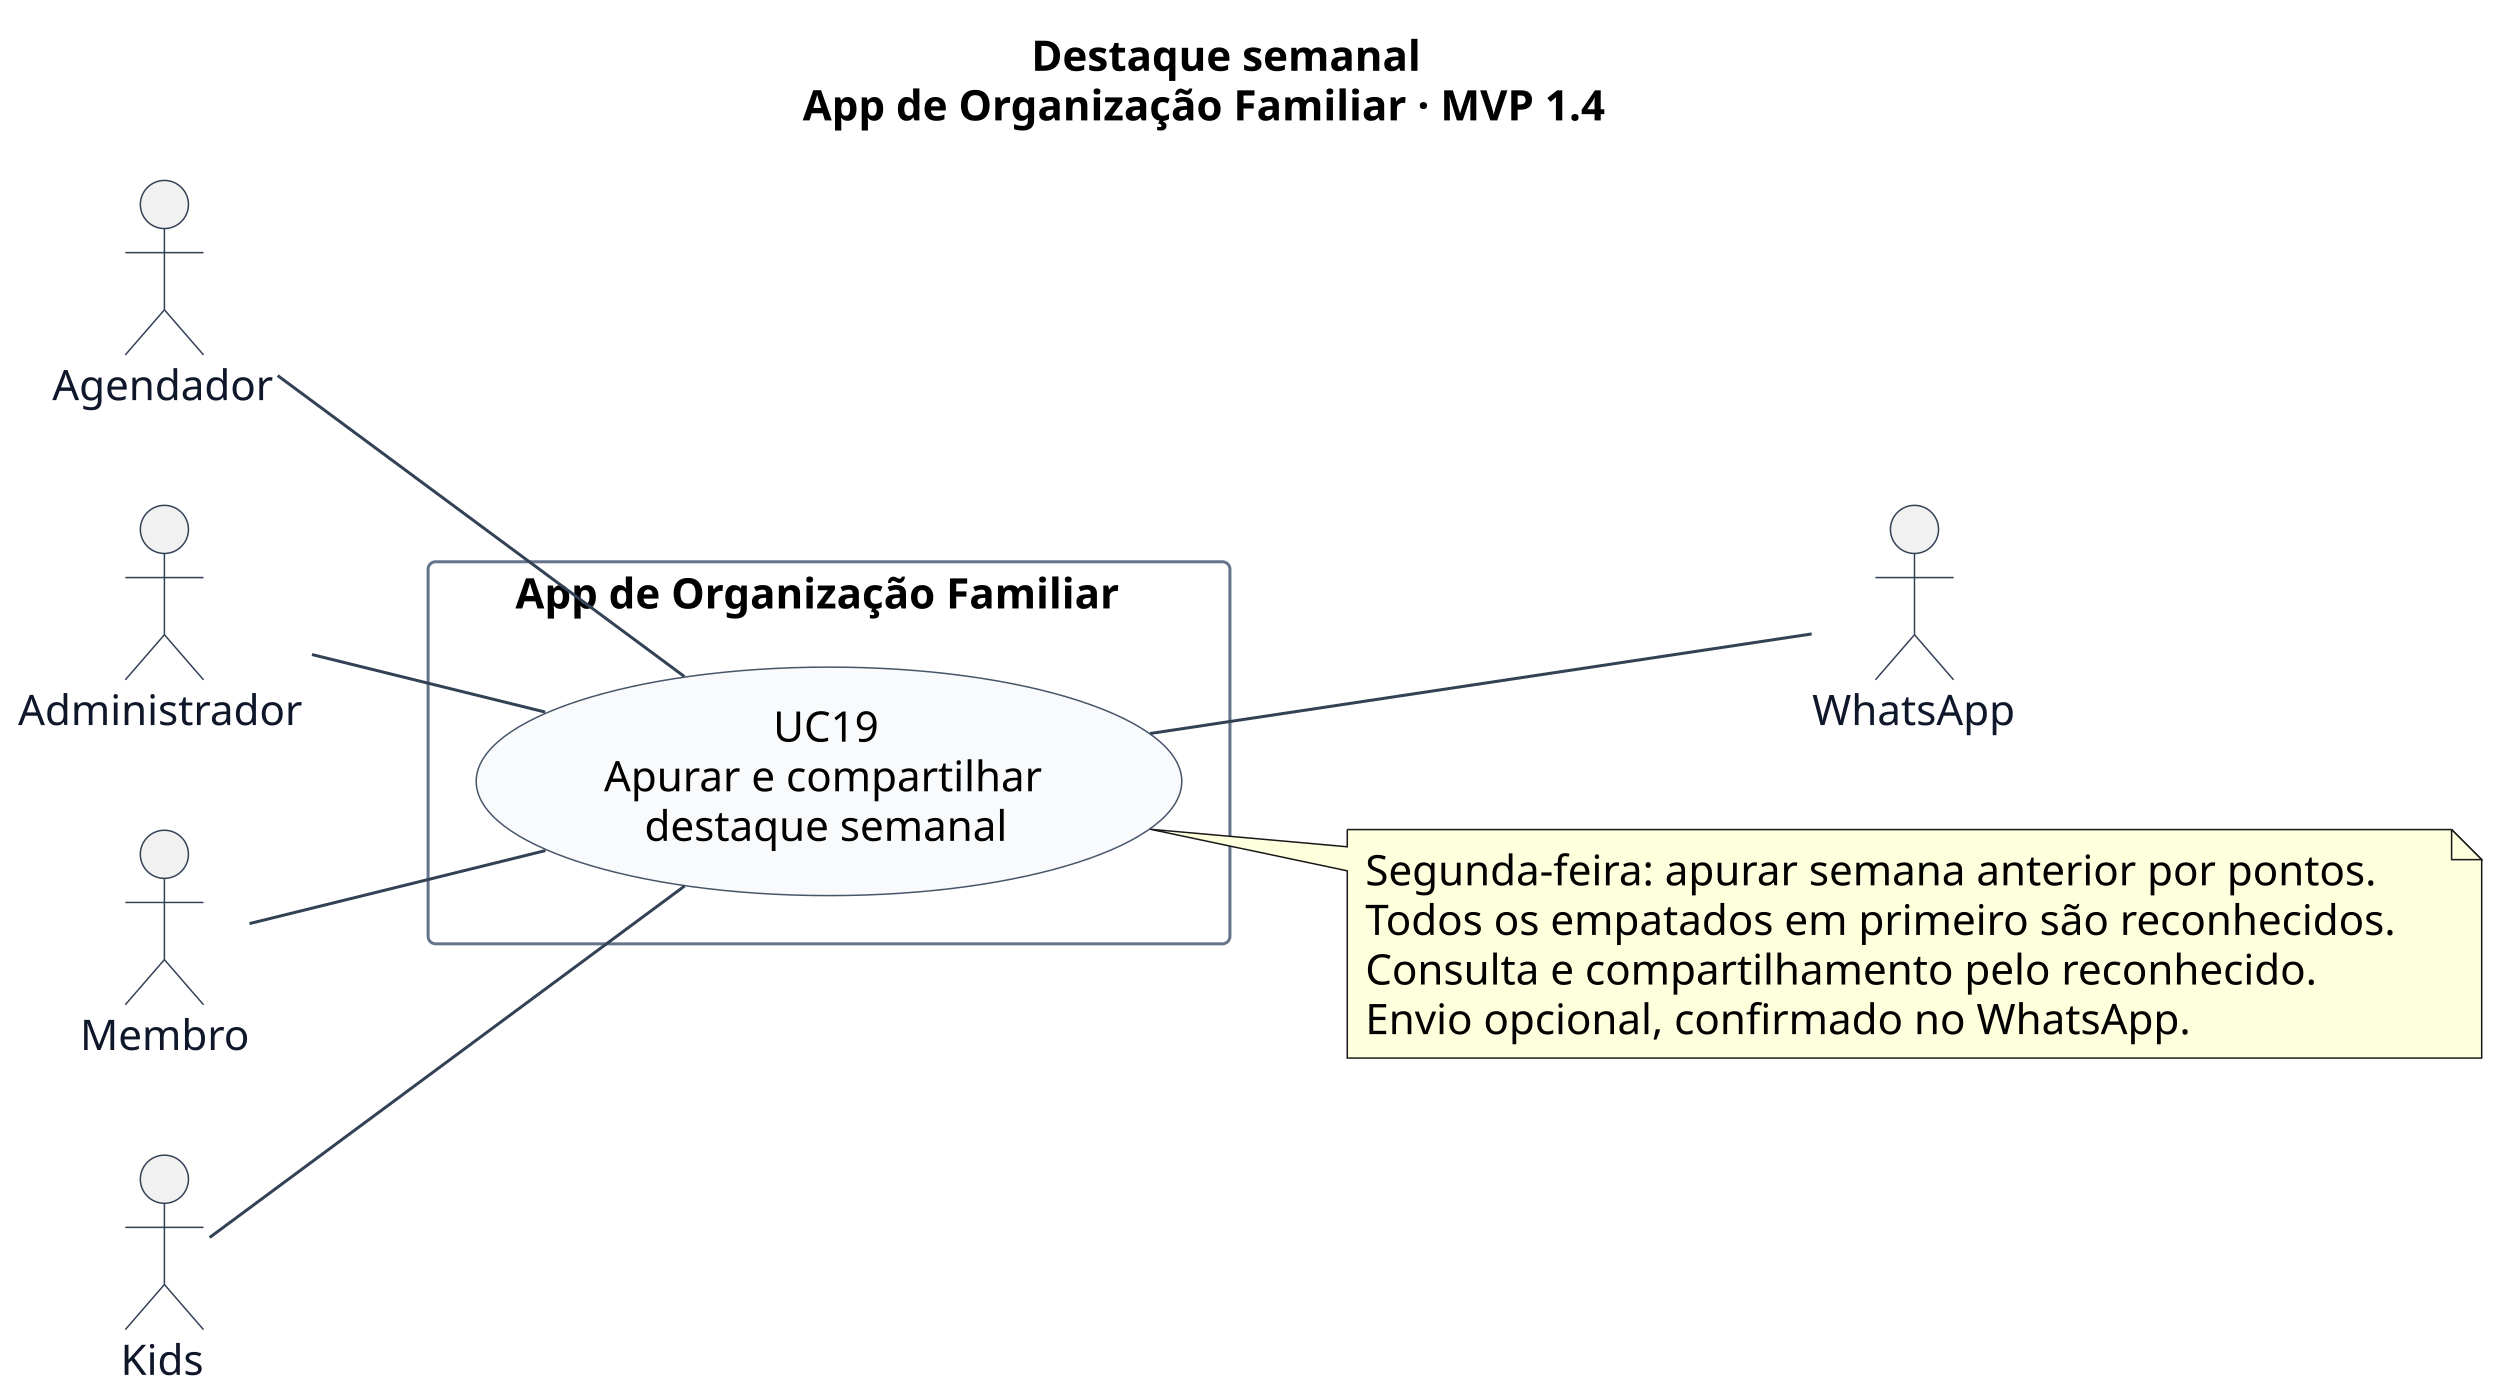
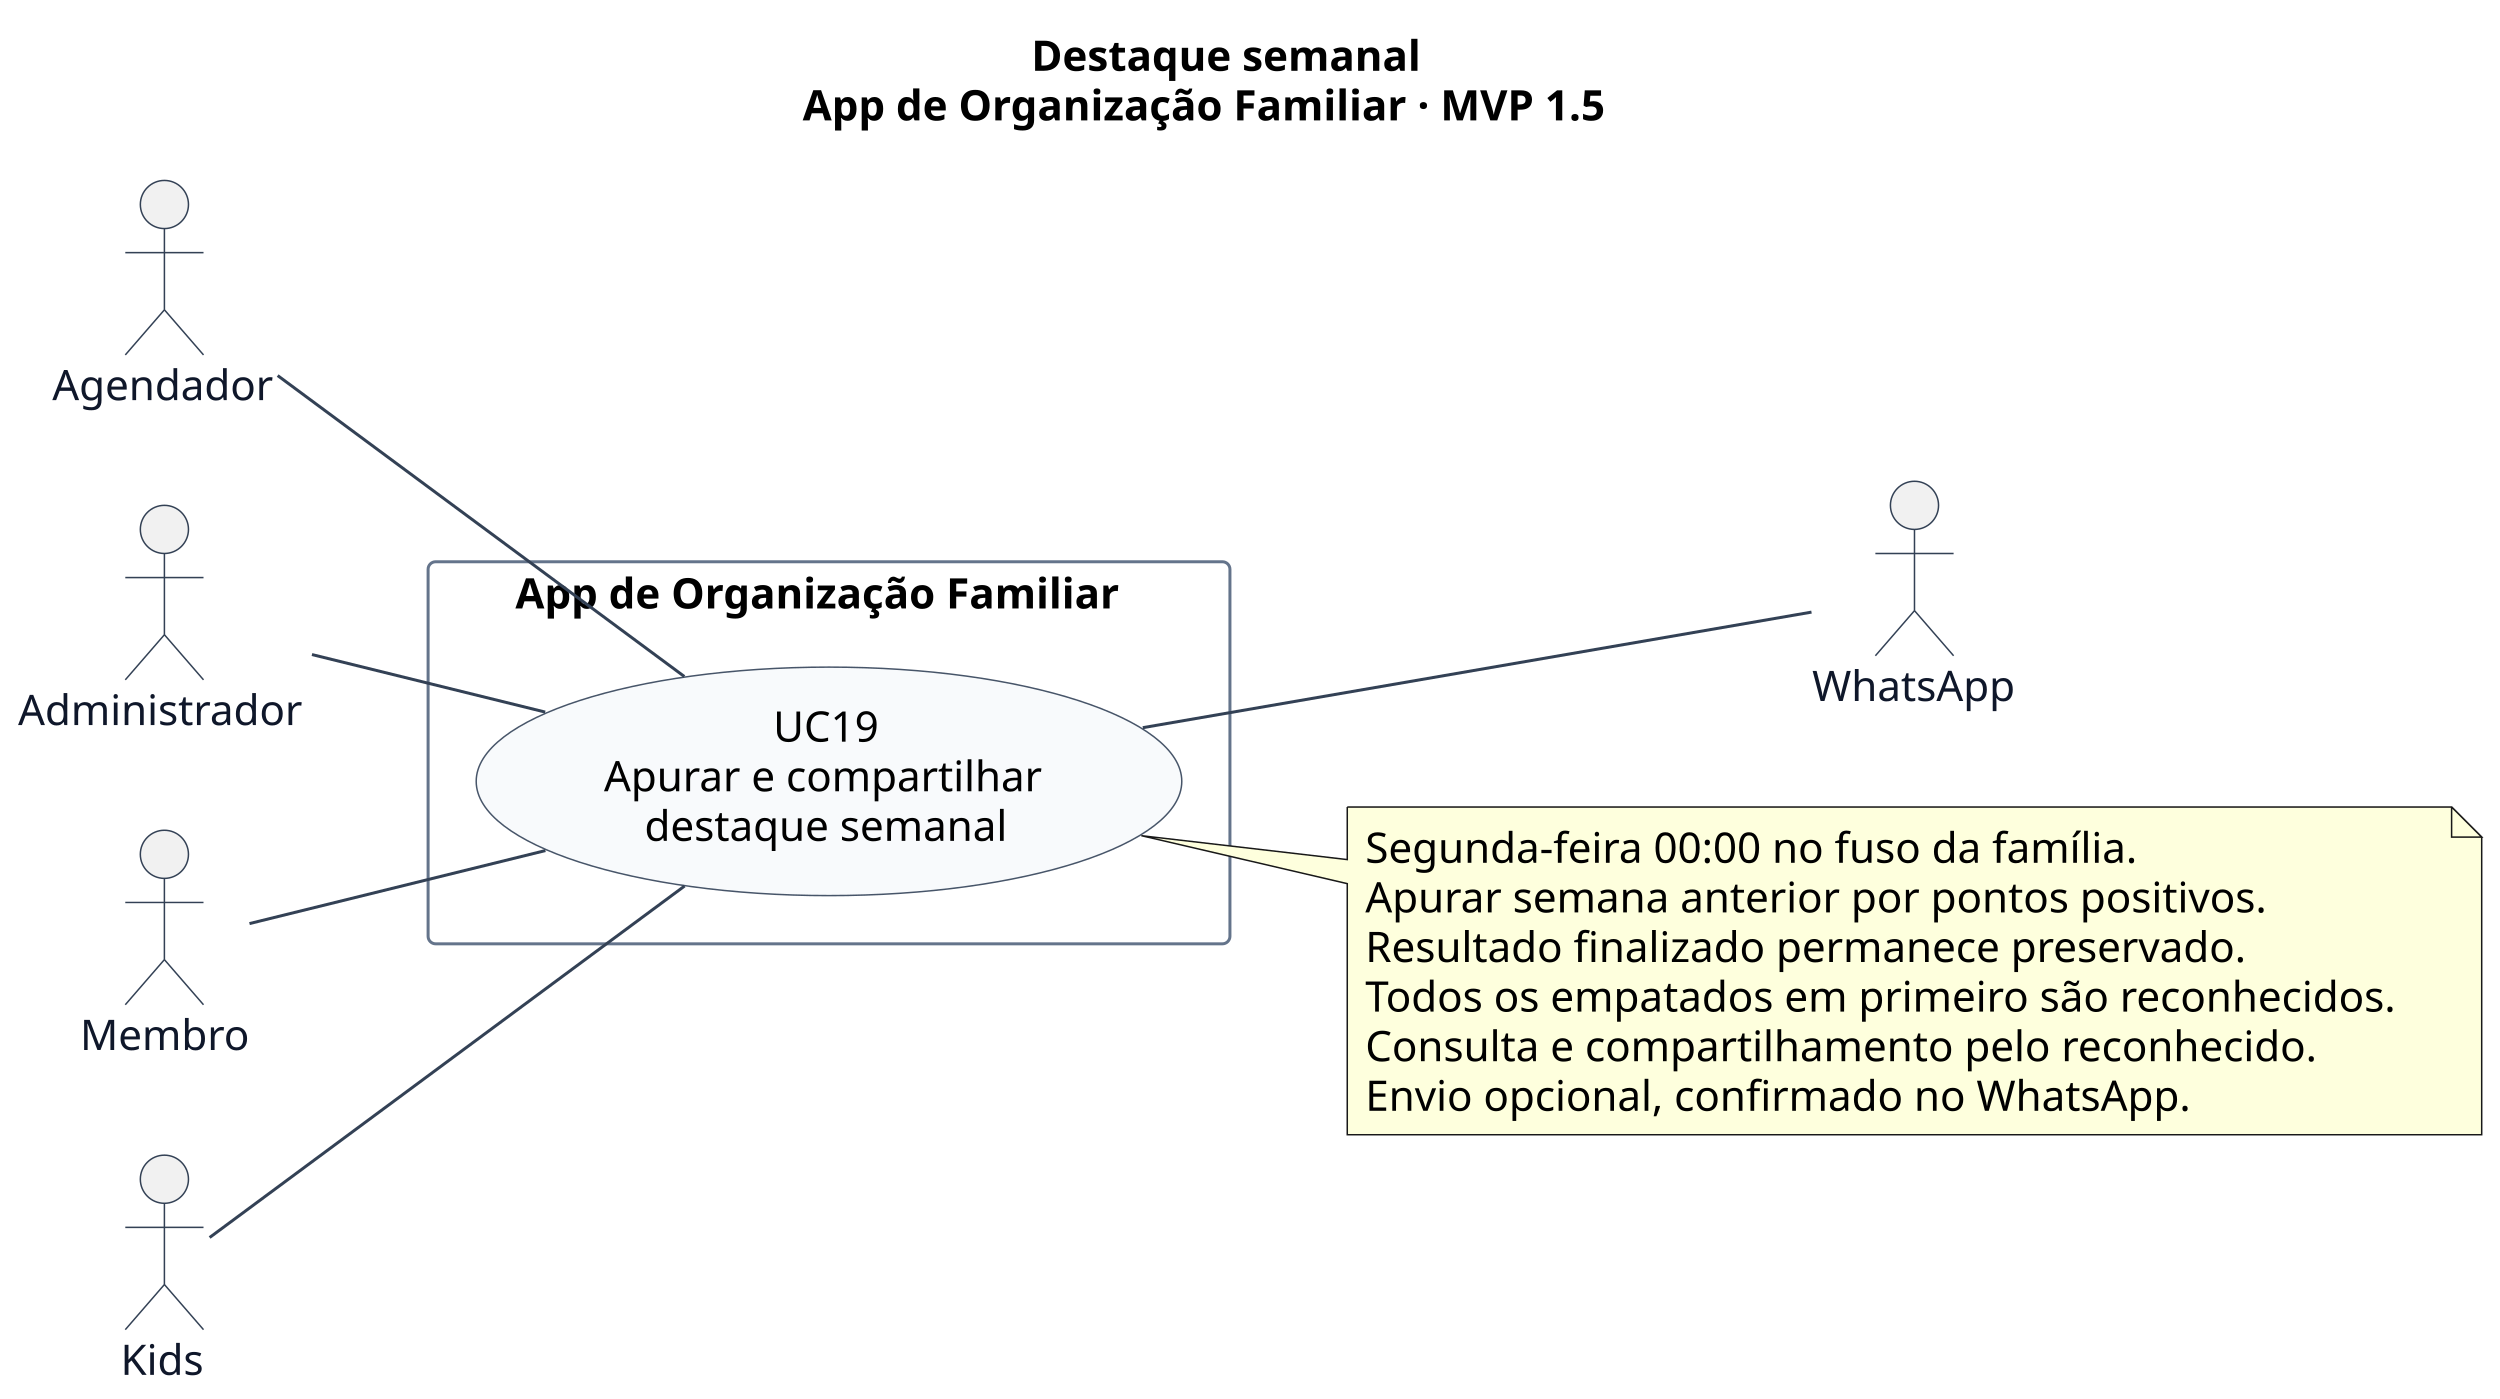
<svg xmlns="http://www.w3.org/2000/svg" contentStyleType="text/css" data-diagram-type="DESCRIPTION" height="465px" preserveAspectRatio="none" style="width:831px;height:465px;background:#FFFFFF;" version="1.1" viewBox="0 0 831 465" width="831px" zoomAndPan="magnify">
  <defs />
  <g>
    <text fill="#000000" font-family="sans-serif" font-size="14" font-weight="bold" lengthAdjust="spacing" textLength="132.316" x="342.799" y="23.535">Destaque semanal</text>
-     <text fill="#000000" font-family="sans-serif" font-size="14" font-weight="bold" lengthAdjust="spacing" textLength="284.3" x="266.807" y="40.023">App de Organização Familiar · MVP 1.4</text>
+     <text fill="#000000" font-family="sans-serif" font-size="14" font-weight="bold" lengthAdjust="spacing" textLength="284.3" x="266.807" y="40.023">App de Organização Familiar · MVP 1.5</text>
    <g class="cluster" data-entity="App de Organização Familiar" data-source-line="22" data-uid="ent0007" id="cluster_App de Organização Familiar">
      <rect fill="none" height="127" rx="2.5" ry="2.5" style="stroke:#64748B;stroke-width:1;" width="266.53" x="142.3" y="186.727" />
      <text fill="#000000" font-family="sans-serif" font-size="14" font-weight="bold" lengthAdjust="spacing" textLength="208.51" x="171.31" y="202.262">App de Organização Familiar</text>
    </g>
    <g class="entity" data-entity="UC19" data-source-line="23" data-uid="ent0008" id="entity_UC19">
      <ellipse cx="275.557" cy="259.724" fill="#F8FAFC" rx="117.267" ry="37.977" style="stroke:#475569;stroke-width:0.5;" />
      <text fill="#000000" font-family="sans-serif" font-size="14" lengthAdjust="spacing" textLength="37.092" x="257.011" y="246.526">UC19</text>
      <text fill="#000000" font-family="sans-serif" font-size="14" lengthAdjust="spacing" textLength="149.598" x="200.758" y="263.014">Apurar e compartilhar</text>
      <text fill="#000000" font-family="sans-serif" font-size="14" lengthAdjust="spacing" textLength="122.65" x="214.232" y="279.503">destaque semanal</text>
    </g>
    <g class="entity" data-entity="Agendador" data-source-line="17" data-uid="ent0002" id="entity_Agendador">
      <ellipse cx="54.65" cy="67.977" fill="#F1F1F1" rx="8" ry="8" style="stroke:#334155;stroke-width:0.5;" />
      <path d="M54.65,75.977 L54.65,102.977 M41.65,83.977 L67.65,83.977 M54.65,102.977 L41.65,117.977 M54.65,102.977 L67.65,117.977" fill="none" style="stroke:#334155;stroke-width:0.5;" />
      <text fill="#0F172A" font-family="sans-serif" font-size="14" lengthAdjust="spacing" textLength="74.56" x="17.37" y="133.012">Agendador</text>
    </g>
    <g class="entity" data-entity="Admin" data-source-line="18" data-uid="ent0003" id="entity_Admin">
      <ellipse cx="54.648" cy="175.977" fill="#F1F1F1" rx="8" ry="8" style="stroke:#334155;stroke-width:0.5;" />
      <path d="M54.648,183.977 L54.648,210.977 M41.648,191.977 L67.648,191.977 M54.648,210.977 L41.648,225.977 M54.648,210.977 L67.648,225.977" fill="none" style="stroke:#334155;stroke-width:0.5;" />
      <text fill="#0F172A" font-family="sans-serif" font-size="14" lengthAdjust="spacing" textLength="97.296" x="6" y="241.012">Administrador</text>
    </g>
    <g class="entity" data-entity="Membro" data-source-line="19" data-uid="ent0004" id="entity_Membro">
      <ellipse cx="54.644" cy="283.977" fill="#F1F1F1" rx="8" ry="8" style="stroke:#334155;stroke-width:0.5;" />
      <path d="M54.644,291.977 L54.644,318.977 M41.644,299.977 L67.644,299.977 M54.644,318.977 L41.644,333.977 M54.644,318.977 L67.644,333.977" fill="none" style="stroke:#334155;stroke-width:0.5;" />
      <text fill="#0F172A" font-family="sans-serif" font-size="14" lengthAdjust="spacing" textLength="56.068" x="26.61" y="349.012">Membro</text>
    </g>
    <g class="entity" data-entity="Kids" data-source-line="20" data-uid="ent0005" id="entity_Kids">
      <ellipse cx="54.647" cy="391.977" fill="#F1F1F1" rx="8" ry="8" style="stroke:#334155;stroke-width:0.5;" />
      <path d="M54.647,399.977 L54.647,426.977 M41.647,407.977 L67.647,407.977 M54.647,426.977 L41.647,441.977 M54.647,426.977 L67.647,441.977" fill="none" style="stroke:#334155;stroke-width:0.5;" />
      <text fill="#0F172A" font-family="sans-serif" font-size="14" lengthAdjust="spacing" textLength="29.135" x="40.08" y="457.012">Kids</text>
    </g>
    <g class="entity" data-entity="WhatsApp" data-source-line="21" data-uid="ent0006" id="entity_WhatsApp">
-       <ellipse cx="636.376" cy="175.977" fill="#F1F1F1" rx="8" ry="8" style="stroke:#334155;stroke-width:0.5;" />
-       <path d="M636.376,183.977 L636.376,210.977 M623.376,191.977 L649.376,191.977 M636.376,210.977 L623.376,225.977 M636.376,210.977 L649.376,225.977" fill="none" style="stroke:#334155;stroke-width:0.5;" />
-       <text fill="#0F172A" font-family="sans-serif" font-size="14" lengthAdjust="spacing" textLength="68.052" x="602.35" y="241.012">WhatsApp</text>
+       <ellipse cx="636.376" cy="167.977" fill="#F1F1F1" rx="8" ry="8" style="stroke:#334155;stroke-width:0.5;" />
+       <path d="M636.376,175.977 L636.376,202.977 M623.376,183.977 L649.376,183.977 M636.376,202.977 L623.376,217.977 M636.376,202.977 L649.376,217.977" fill="none" style="stroke:#334155;stroke-width:0.5;" />
+       <text fill="#0F172A" font-family="sans-serif" font-size="14" lengthAdjust="spacing" textLength="68.052" x="602.35" y="233.012">WhatsApp</text>
    </g>
    <g class="entity" data-entity="GMN14" data-source-line="31" data-uid="ent0015" id="entity_GMN14">
-       <path d="M447.83,275.747 L447.83,281.467 L382.28,275.637 L447.83,289.467 L447.83,351.7 A0,0 0 0 0 447.83,351.7 L824.914,351.7 A0,0 0 0 0 824.914,351.7 L824.914,285.747 L814.914,275.747 L447.83,275.747 A0,0 0 0 0 447.83,275.747" fill="#FEFFDD" style="stroke:#181818;stroke-width:0.5;" />
-       <path d="M814.914,275.747 L814.914,285.747 L824.914,285.747 L814.914,275.747" fill="#FEFFDD" style="stroke:#181818;stroke-width:0.5;" />
-       <text fill="#000000" font-family="sans-serif" font-size="14" lengthAdjust="spacing" textLength="347.901" x="453.83" y="294.282">Segunda-feira: apurar semana anterior por pontos.</text>
-       <text fill="#000000" font-family="sans-serif" font-size="14" lengthAdjust="spacing" textLength="356.084" x="453.83" y="310.77">Todos os empatados em primeiro são reconhecidos.</text>
-       <text fill="#000000" font-family="sans-serif" font-size="14" lengthAdjust="spacing" textLength="326.382" x="453.83" y="327.258">Consulta e compartilhamento pelo reconhecido.</text>
-       <text fill="#000000" font-family="sans-serif" font-size="14" lengthAdjust="spacing" textLength="283.377" x="453.83" y="343.747">Envio opcional, confirmado no WhatsApp.</text>
+       <path d="M447.83,268.257 L447.83,285.727 L379.38,277.777 L447.83,293.727 L447.83,377.186 A0,0 0 0 0 447.83,377.186 L824.914,377.186 A0,0 0 0 0 824.914,377.186 L824.914,278.257 L814.914,268.257 L447.83,268.257 A0,0 0 0 0 447.83,268.257" fill="#FEFFDD" style="stroke:#181818;stroke-width:0.5;" />
+       <path d="M814.914,268.257 L814.914,278.257 L824.914,278.257 L814.914,268.257" fill="#FEFFDD" style="stroke:#181818;stroke-width:0.5;" />
+       <text fill="#000000" font-family="sans-serif" font-size="14" lengthAdjust="spacing" textLength="272.187" x="453.83" y="286.792">Segunda-feira 00:00 no fuso da família.</text>
+       <text fill="#000000" font-family="sans-serif" font-size="14" lengthAdjust="spacing" textLength="309.716" x="453.83" y="303.28">Apurar semana anterior por pontos positivos.</text>
+       <text fill="#000000" font-family="sans-serif" font-size="14" lengthAdjust="spacing" textLength="301.492" x="453.83" y="319.768">Resultado finalizado permanece preservado.</text>
+       <text fill="#000000" font-family="sans-serif" font-size="14" lengthAdjust="spacing" textLength="356.084" x="453.83" y="336.257">Todos os empatados em primeiro são reconhecidos.</text>
+       <text fill="#000000" font-family="sans-serif" font-size="14" lengthAdjust="spacing" textLength="326.382" x="453.83" y="352.745">Consulta e compartilhamento pelo reconhecido.</text>
+       <text fill="#000000" font-family="sans-serif" font-size="14" lengthAdjust="spacing" textLength="283.377" x="453.83" y="369.233">Envio opcional, confirmado no WhatsApp.</text>
    </g>
    <g class="link" data-entity-1="Agendador" data-entity-2="UC19" data-source-line="25" data-uid="lnk9" id="link_Agendador_UC19">
      <path d="M92.29,124.837 C129.41,152.307 186.99,194.917 227.48,224.877" fill="none" id="Agendador-UC19" style="stroke:#334155;stroke-width:1;" />
    </g>
    <g class="link" data-entity-1="Admin" data-entity-2="UC19" data-source-line="26" data-uid="lnk10" id="link_Admin_UC19">
      <path d="M103.69,217.577 C126.47,223.197 154.5,230.107 181.22,236.697" fill="none" id="Admin-UC19" style="stroke:#334155;stroke-width:1;" />
    </g>
    <g class="link" data-entity-1="Membro" data-entity-2="UC19" data-source-line="27" data-uid="lnk11" id="link_Membro_UC19">
      <path d="M82.93,306.997 C107.69,300.887 145.66,291.517 181.3,282.727" fill="none" id="Membro-UC19" style="stroke:#334155;stroke-width:1;" />
    </g>
    <g class="link" data-entity-1="Kids" data-entity-2="UC19" data-source-line="28" data-uid="lnk12" id="link_Kids_UC19">
      <path d="M69.68,411.347 C100.91,388.227 177.39,331.627 227.56,294.507" fill="none" id="Kids-UC19" style="stroke:#334155;stroke-width:1;" />
    </g>
    <g class="link" data-entity-1="UC19" data-entity-2="WhatsApp" data-source-line="29" data-uid="lnk13" id="link_UC19_WhatsApp">
-       <path d="M382.28,243.817 C457.11,232.547 552.64,218.177 602.2,210.717" fill="none" id="UC19-WhatsApp" style="stroke:#334155;stroke-width:1;" />
+       <path d="M379.86,241.877 C455.02,228.887 552.04,212.127 602.14,203.467" fill="none" id="UC19-WhatsApp" style="stroke:#334155;stroke-width:1;" />
    </g>
  </g>
</svg>
